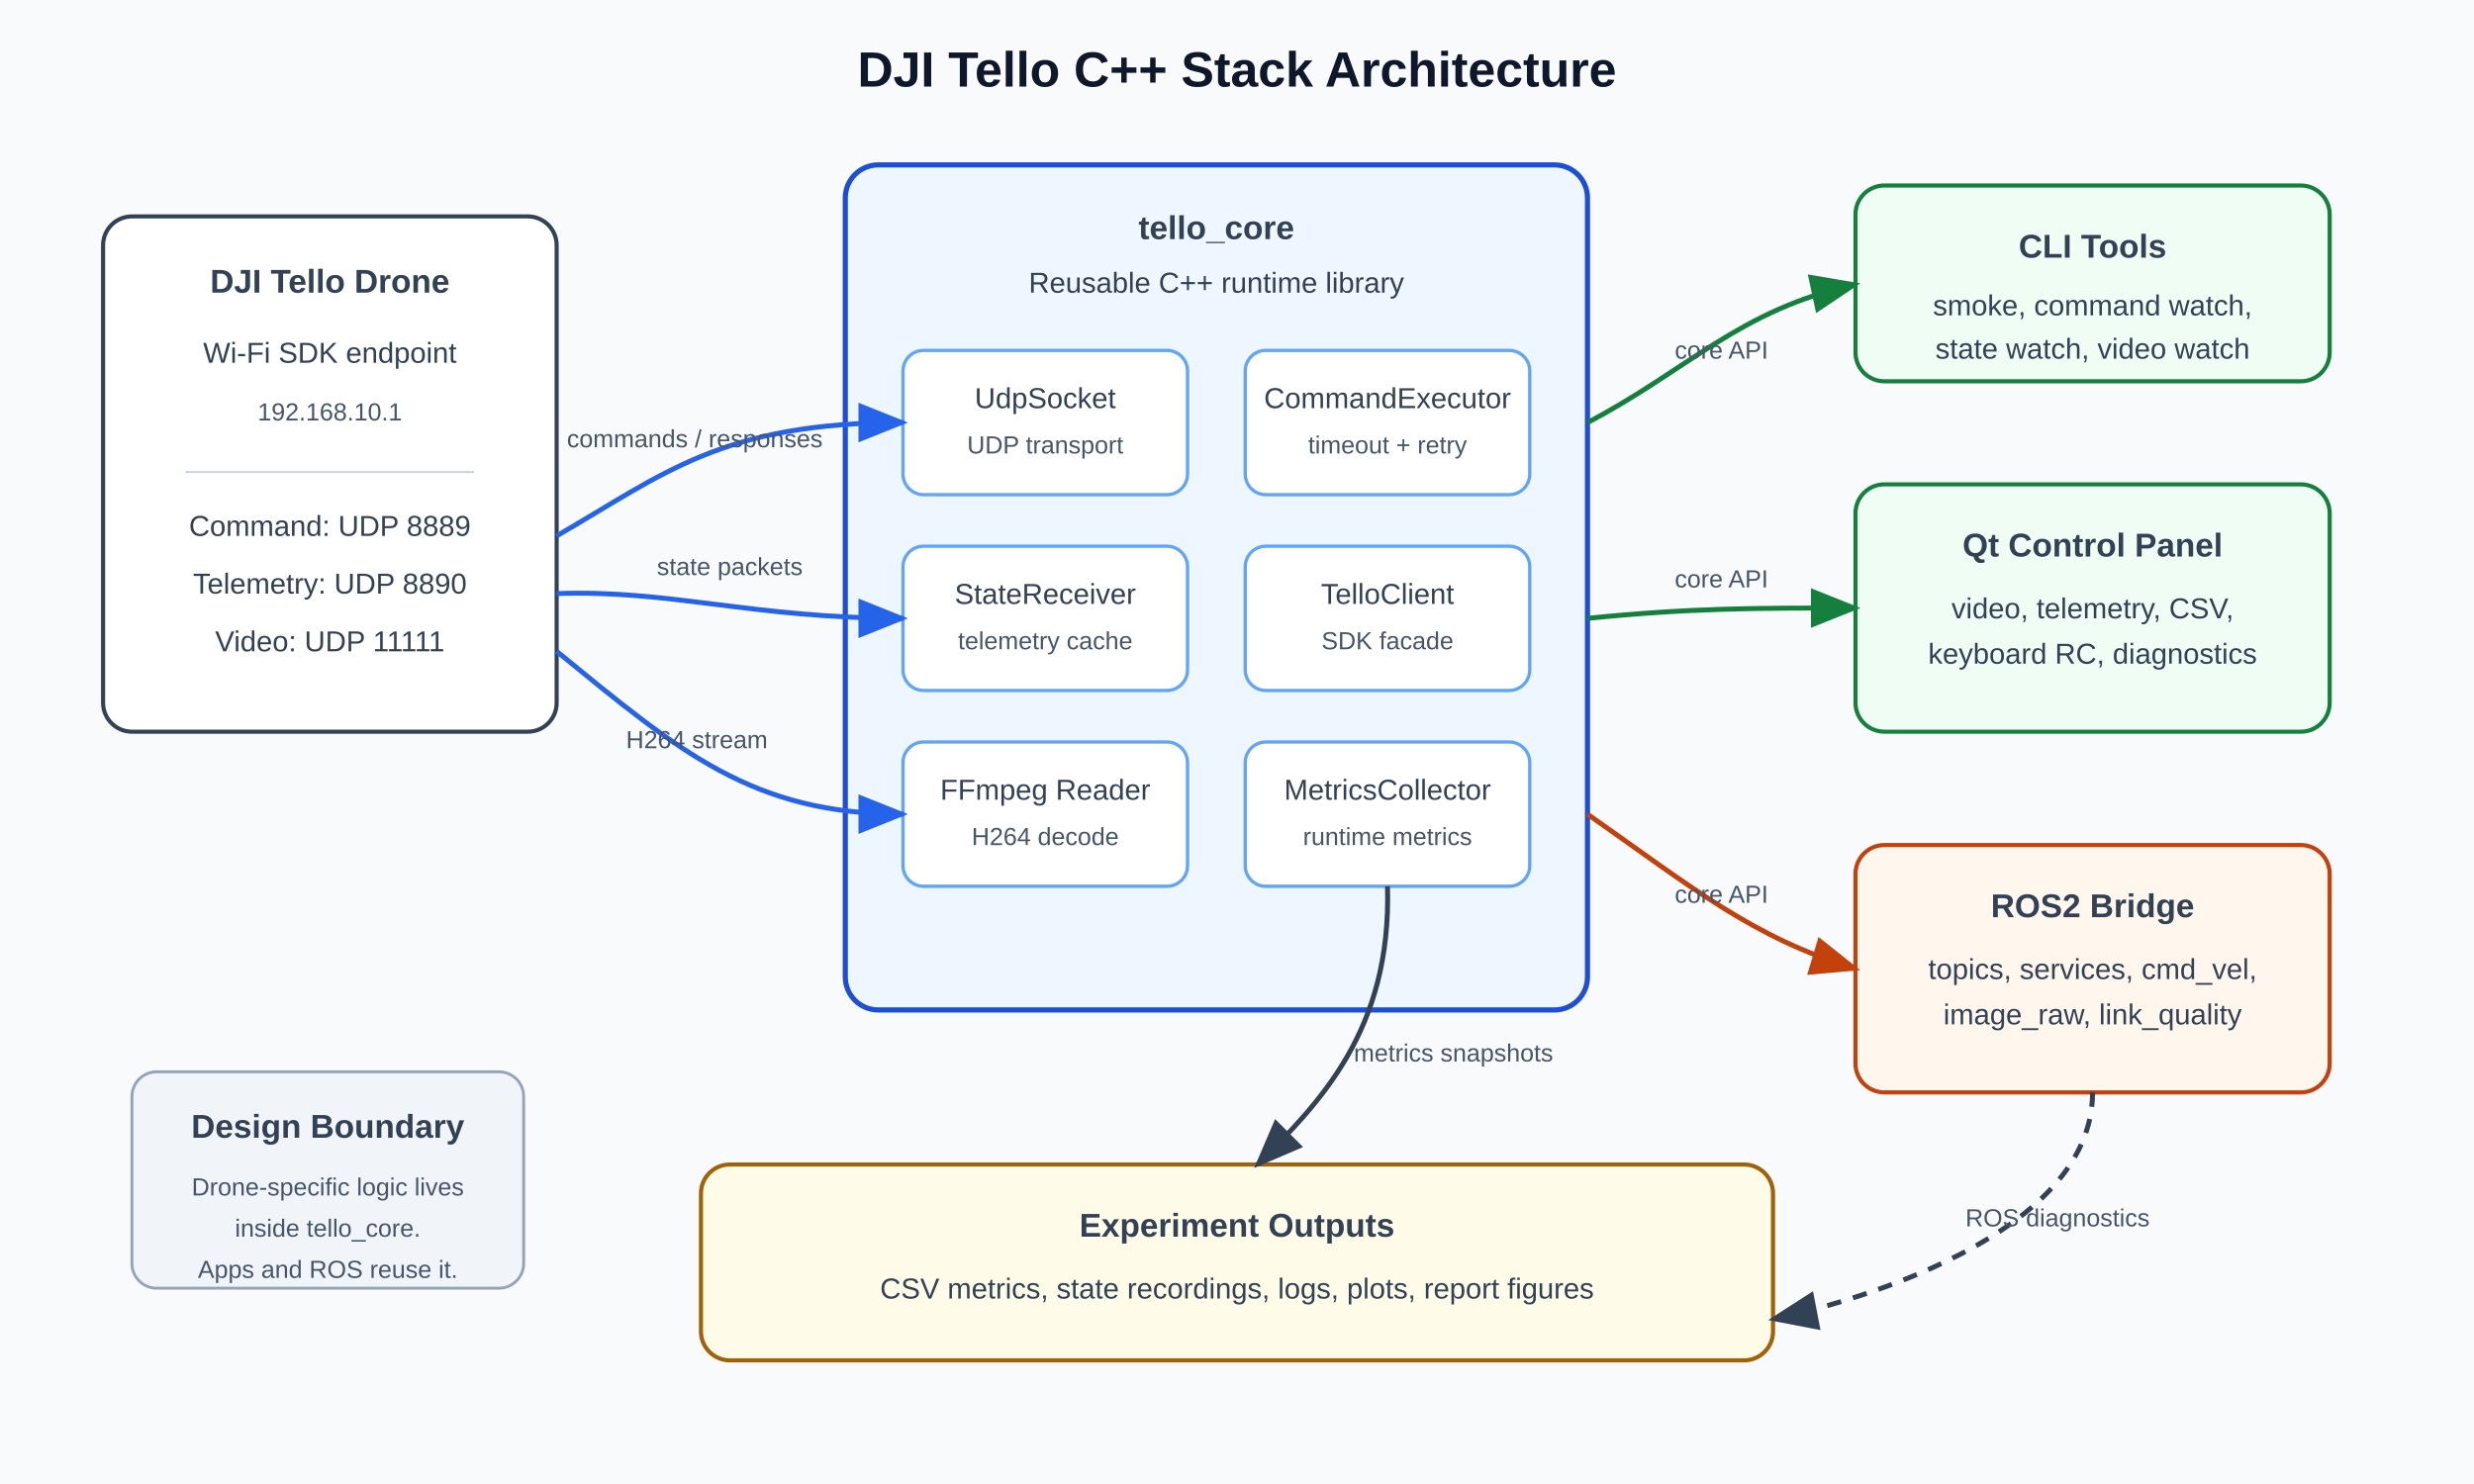
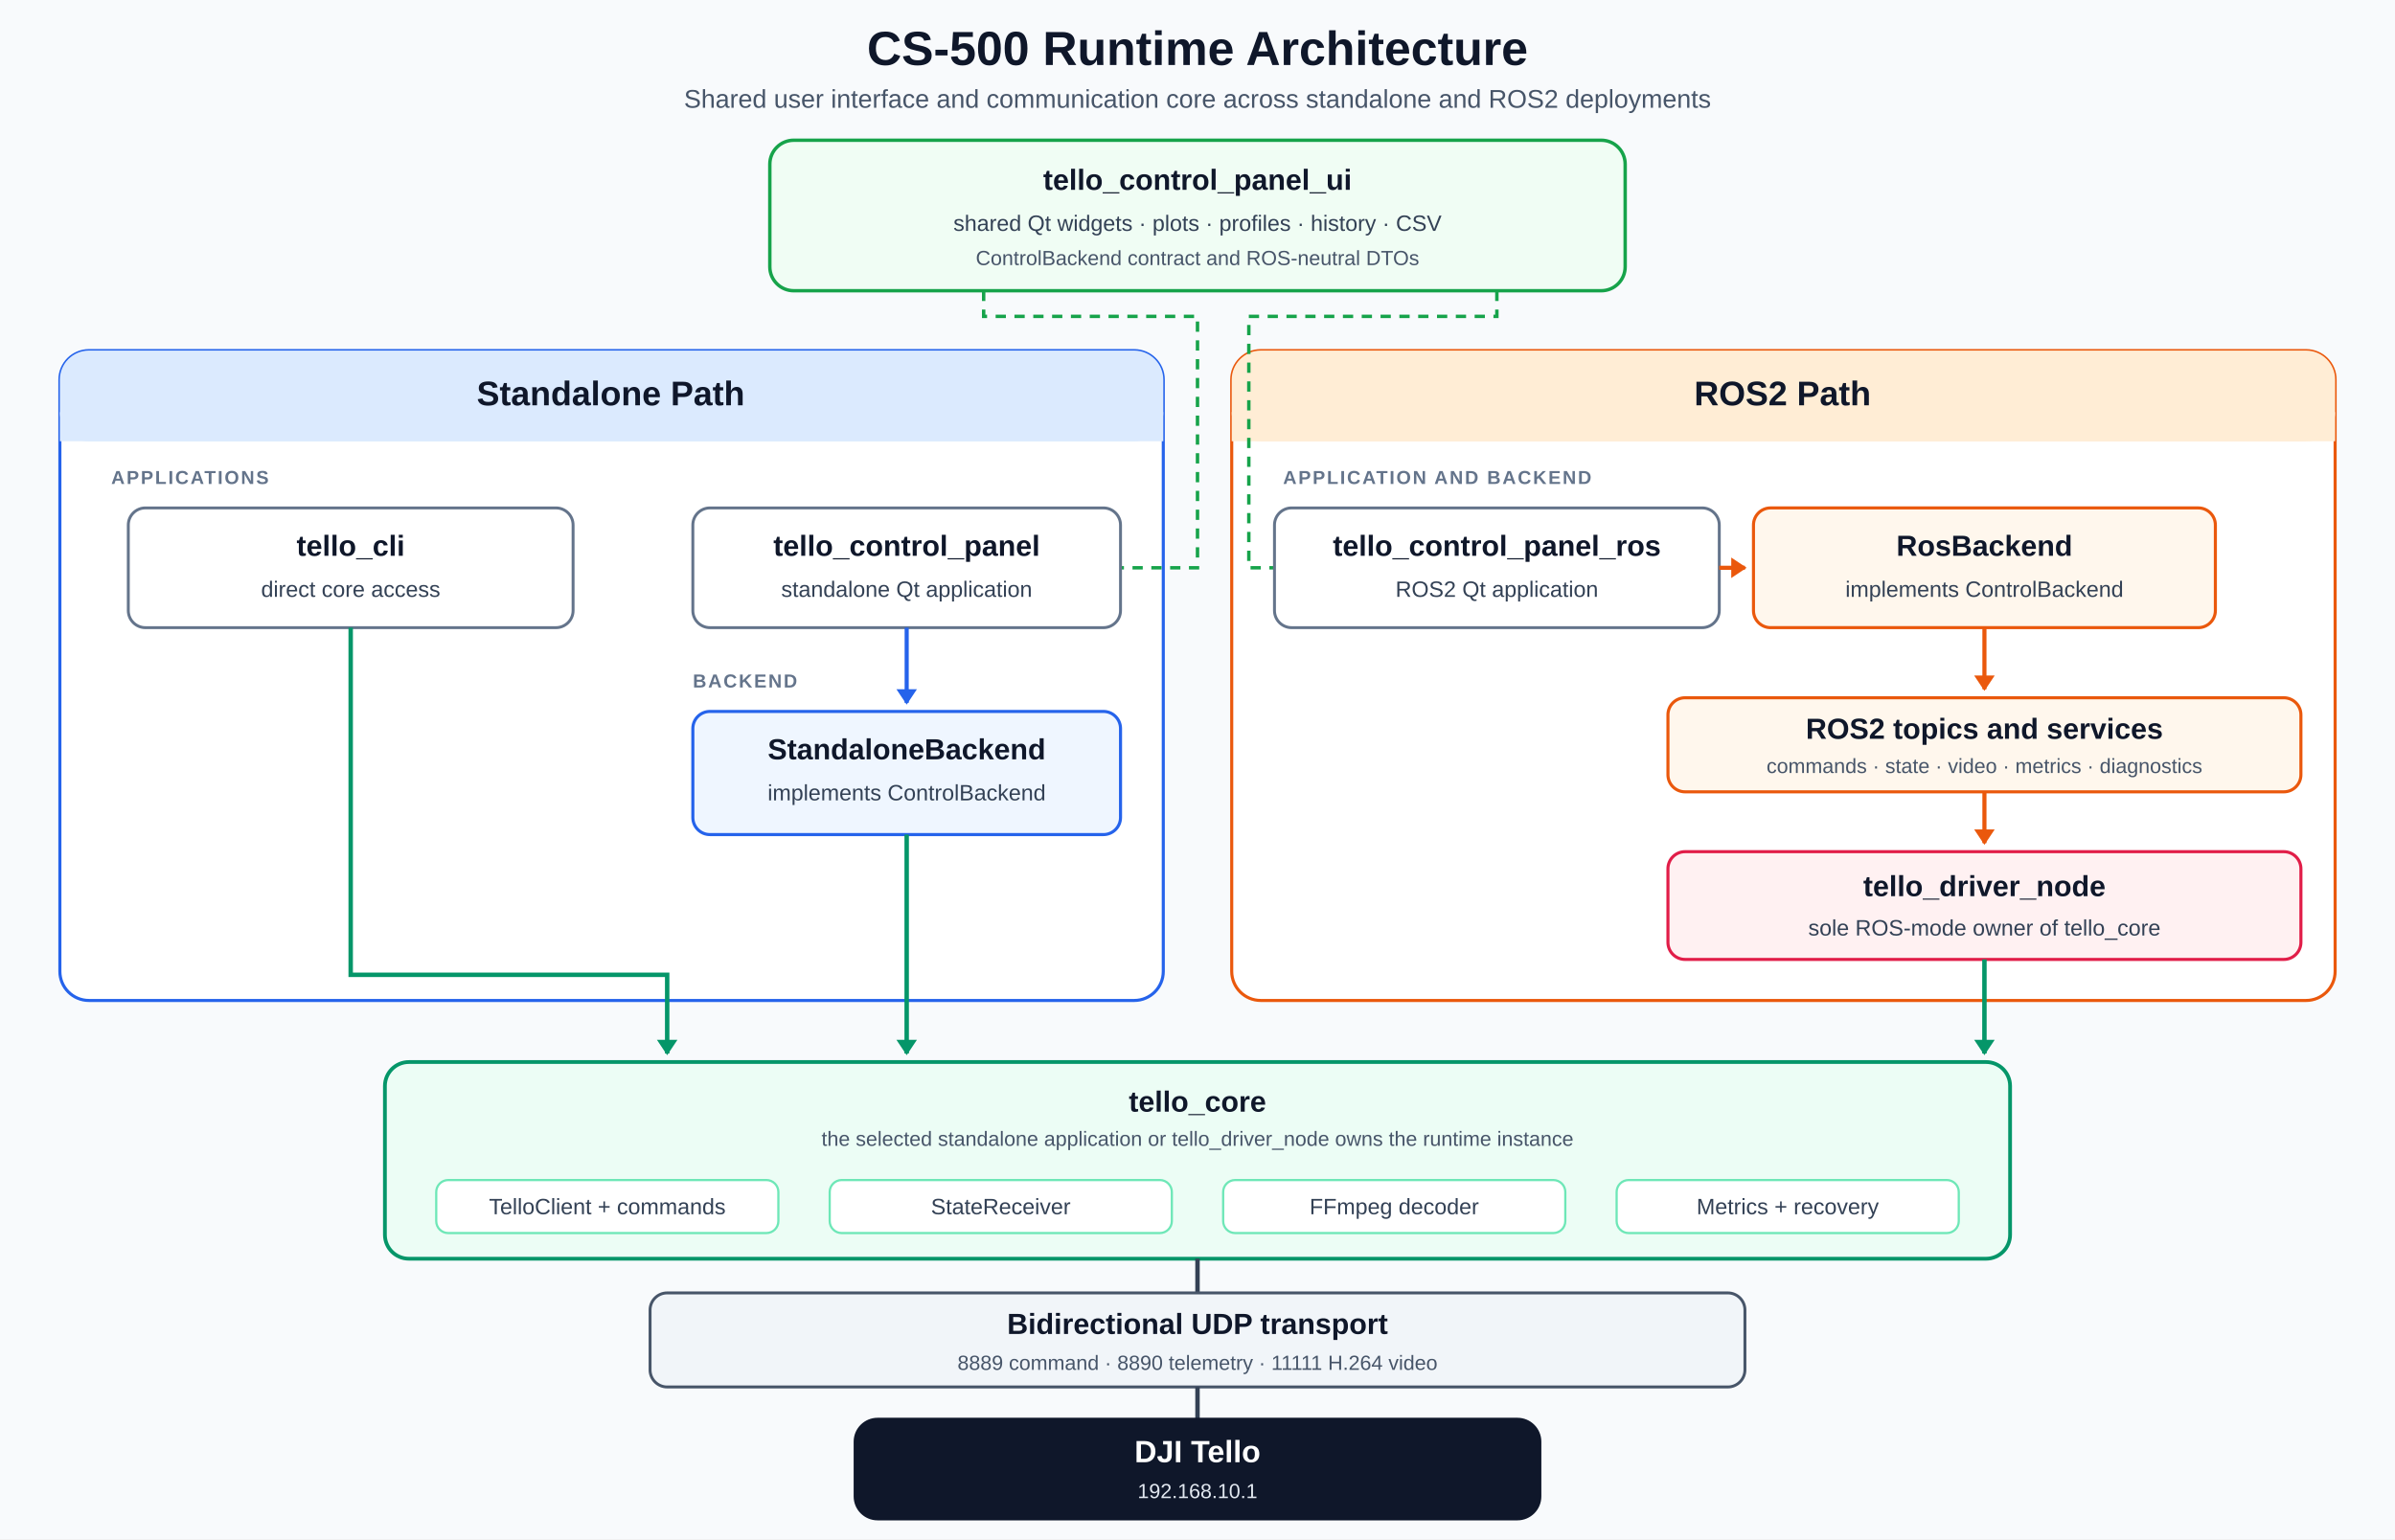
- <svg xmlns="http://www.w3.org/2000/svg" width="1200" height="720" viewBox="0 0 1200 720" role="img" aria-labelledby="title desc">
+ <svg xmlns="http://www.w3.org/2000/svg" width="1400" height="900" viewBox="0 0 1400 900" role="img" aria-labelledby="title desc">
  <defs>
    <style>
-       .bg { fill: #f8fafc; }
-       .panel { fill: #ffffff; stroke: #334155; stroke-width: 2; rx: 14; }
-       .core { fill: #eef6ff; stroke: #1d4ed8; stroke-width: 2.5; rx: 16; }
-       .module { fill: #ffffff; stroke: #60a5fa; stroke-width: 1.6; rx: 10; }
-       .app { fill: #f0fdf4; stroke: #15803d; stroke-width: 2; rx: 14; }
-       .ros { fill: #fff7ed; stroke: #c2410c; stroke-width: 2; rx: 14; }
-       .metrics { fill: #fefce8; stroke: #a16207; stroke-width: 2; rx: 14; }
-       .text { font-family: Arial, Helvetica, sans-serif; fill: #0f172a; font-size: 18px; }
-       .small { font-family: Arial, Helvetica, sans-serif; fill: #334155; font-size: 14px; }
-       .tiny { font-family: Arial, Helvetica, sans-serif; fill: #475569; font-size: 12px; }
-       .title { font-family: Arial, Helvetica, sans-serif; fill: #0f172a; font-size: 24px; font-weight: 700; }
-       .subtitle { font-family: Arial, Helvetica, sans-serif; fill: #334155; font-size: 16px; font-weight: 700; }
-       .arrow { stroke: #334155; stroke-width: 2.4; fill: none; marker-end: url(#arrowhead); }
-       .arrow-blue { stroke: #2563eb; stroke-width: 2.4; fill: none; marker-end: url(#arrowhead-blue); }
-       .arrow-green { stroke: #15803d; stroke-width: 2.4; fill: none; marker-end: url(#arrowhead-green); }
-       .arrow-orange { stroke: #c2410c; stroke-width: 2.4; fill: none; marker-end: url(#arrowhead-orange); }
-       .dash { stroke-dasharray: 7 6; }
+       .page { fill: #f8fafc; }
+       .lane { fill: #ffffff; stroke-width: 1.8; }
+       .lane-standalone { stroke: #2563eb; }
+       .lane-ros { stroke: #ea580c; }
+       .shared-ui { fill: #f0fdf4; stroke: #16a34a; stroke-width: 2; }
+       .app { fill: #ffffff; stroke: #64748b; stroke-width: 1.7; }
+       .standalone { fill: #eff6ff; stroke: #2563eb; stroke-width: 1.8; }
+       .ros { fill: #fff7ed; stroke: #ea580c; stroke-width: 1.8; }
+       .driver { fill: #fff1f2; stroke: #e11d48; stroke-width: 1.8; }
+       .core { fill: #ecfdf5; stroke: #059669; stroke-width: 2.2; }
+       .module { fill: #ffffff; stroke: #6ee7b7; stroke-width: 1.3; }
+       .transport { fill: #f1f5f9; stroke: #475569; stroke-width: 1.7; }
+       .drone { fill: #0f172a; stroke: #0f172a; stroke-width: 2; }
+       .title { font-family: Arial, Helvetica, sans-serif; font-size: 28px; font-weight: 700; fill: #0f172a; }
+       .subtitle { font-family: Arial, Helvetica, sans-serif; font-size: 15px; fill: #475569; }
+       .lane-title { font-family: Arial, Helvetica, sans-serif; font-size: 20px; font-weight: 700; fill: #0f172a; }
+       .heading { font-family: Arial, Helvetica, sans-serif; font-size: 17px; font-weight: 700; fill: #0f172a; }
+       .body { font-family: Arial, Helvetica, sans-serif; font-size: 13px; fill: #334155; }
+       .small { font-family: Arial, Helvetica, sans-serif; font-size: 12px; fill: #475569; }
+       .label { font-family: Arial, Helvetica, sans-serif; font-size: 11px; font-weight: 700; letter-spacing: 1px; fill: #64748b; }
+       .white-heading { font-family: Arial, Helvetica, sans-serif; font-size: 18px; font-weight: 700; fill: #ffffff; }
+       .white-body { font-family: Arial, Helvetica, sans-serif; font-size: 12px; fill: #e2e8f0; }
+       .reuse { stroke: #16a34a; stroke-width: 2; stroke-dasharray: 6 5; fill: none; }
+       .flow-standalone { stroke: #2563eb; stroke-width: 2.4; fill: none; }
+       .flow-ros { stroke: #ea580c; stroke-width: 2.4; fill: none; }
+       .flow-core { stroke: #059669; stroke-width: 2.6; fill: none; }
+       .flow-udp { stroke: #334155; stroke-width: 2.6; fill: none; }
    </style>
-     <marker id="arrowhead" markerWidth="10" markerHeight="8" refX="9" refY="4" orient="auto">
-       <path d="M 0 0 L 10 4 L 0 8 z" fill="#334155" />
-     </marker>
-     <marker id="arrowhead-blue" markerWidth="10" markerHeight="8" refX="9" refY="4" orient="auto">
-       <path d="M 0 0 L 10 4 L 0 8 z" fill="#2563eb" />
-     </marker>
-     <marker id="arrowhead-green" markerWidth="10" markerHeight="8" refX="9" refY="4" orient="auto">
-       <path d="M 0 0 L 10 4 L 0 8 z" fill="#15803d" />
-     </marker>
-     <marker id="arrowhead-orange" markerWidth="10" markerHeight="8" refX="9" refY="4" orient="auto">
-       <path d="M 0 0 L 10 4 L 0 8 z" fill="#c2410c" />
-     </marker>
  </defs>
-   <rect class="bg" x="0" y="0" width="1200" height="720" />
-   <text class="title" x="600" y="42" text-anchor="middle">DJI Tello C++ Stack Architecture</text>
-   <rect class="panel" x="50" y="105" width="220" height="250" />
-   <text class="subtitle" x="160" y="142" text-anchor="middle">DJI Tello Drone</text>
-   <text class="small" x="160" y="176" text-anchor="middle">Wi-Fi SDK endpoint</text>
-   <text class="tiny" x="160" y="204" text-anchor="middle">192.168.10.1</text>
-   <line x1="90" y1="229" x2="230" y2="229" stroke="#cbd5e1" stroke-width="1" />
-   <text class="small" x="160" y="260" text-anchor="middle">Command: UDP 8889</text>
-   <text class="small" x="160" y="288" text-anchor="middle">Telemetry: UDP 8890</text>
-   <text class="small" x="160" y="316" text-anchor="middle">Video: UDP 11111</text>
-   <rect class="core" x="410" y="80" width="360" height="410" />
-   <text class="subtitle" x="590" y="116" text-anchor="middle">tello_core</text>
-   <text class="small" x="590" y="142" text-anchor="middle">Reusable C++ runtime library</text>
-   <rect class="module" x="438" y="170" width="138" height="70" />
-   <text class="small" x="507" y="198" text-anchor="middle">UdpSocket</text>
-   <text class="tiny" x="507" y="220" text-anchor="middle">UDP transport</text>
-   <rect class="module" x="604" y="170" width="138" height="70" />
-   <text class="small" x="673" y="198" text-anchor="middle">CommandExecutor</text>
-   <text class="tiny" x="673" y="220" text-anchor="middle">timeout + retry</text>
-   <rect class="module" x="438" y="265" width="138" height="70" />
-   <text class="small" x="507" y="293" text-anchor="middle">StateReceiver</text>
-   <text class="tiny" x="507" y="315" text-anchor="middle">telemetry cache</text>
-   <rect class="module" x="604" y="265" width="138" height="70" />
-   <text class="small" x="673" y="293" text-anchor="middle">TelloClient</text>
-   <text class="tiny" x="673" y="315" text-anchor="middle">SDK facade</text>
-   <rect class="module" x="438" y="360" width="138" height="70" />
-   <text class="small" x="507" y="388" text-anchor="middle">FFmpeg Reader</text>
-   <text class="tiny" x="507" y="410" text-anchor="middle">H264 decode</text>
-   <rect class="module" x="604" y="360" width="138" height="70" />
-   <text class="small" x="673" y="388" text-anchor="middle">MetricsCollector</text>
-   <text class="tiny" x="673" y="410" text-anchor="middle">runtime metrics</text>
-   <path class="arrow-blue" d="M 270 260 C 322 230, 350 205, 438 205" />
-   <text class="tiny" x="337" y="217" text-anchor="middle">commands / responses</text>
-   <path class="arrow-blue" d="M 270 288 C 325 286, 365 300, 438 300" />
-   <text class="tiny" x="354" y="279" text-anchor="middle">state packets</text>
-   <path class="arrow-blue" d="M 270 316 C 330 365, 365 395, 438 395" />
-   <text class="tiny" x="338" y="363" text-anchor="middle">H264 stream</text>
-   <rect class="app" x="900" y="90" width="230" height="95" />
-   <text class="subtitle" x="1015" y="125" text-anchor="middle">CLI Tools</text>
-   <text class="small" x="1015" y="153" text-anchor="middle">smoke, command watch,</text>
-   <text class="small" x="1015" y="174" text-anchor="middle">state watch, video watch</text>
-   <rect class="app" x="900" y="235" width="230" height="120" />
-   <text class="subtitle" x="1015" y="270" text-anchor="middle">Qt Control Panel</text>
-   <text class="small" x="1015" y="300" text-anchor="middle">video, telemetry, CSV,</text>
-   <text class="small" x="1015" y="322" text-anchor="middle">keyboard RC, diagnostics</text>
-   <rect class="ros" x="900" y="410" width="230" height="120" />
-   <text class="subtitle" x="1015" y="445" text-anchor="middle">ROS2 Bridge</text>
-   <text class="small" x="1015" y="475" text-anchor="middle">topics, services, cmd_vel,</text>
-   <text class="small" x="1015" y="497" text-anchor="middle">image_raw, link_quality</text>
-   <path class="arrow-green" d="M 770 205 C 818 180, 844 150, 900 138" />
-   <path class="arrow-green" d="M 770 300 C 820 295, 850 295, 900 295" />
-   <path class="arrow-orange" d="M 770 395 C 820 430, 850 455, 900 470" />
-   <text class="tiny" x="835" y="174" text-anchor="middle">core API</text>
-   <text class="tiny" x="835" y="285" text-anchor="middle">core API</text>
-   <text class="tiny" x="835" y="438" text-anchor="middle">core API</text>
-   <rect class="metrics" x="340" y="565" width="520" height="95" />
-   <text class="subtitle" x="600" y="600" text-anchor="middle">Experiment Outputs</text>
-   <text class="small" x="600" y="630" text-anchor="middle">CSV metrics, state recordings, logs, plots, report figures</text>
-   <path class="arrow" d="M 673 430 C 675 500, 640 535, 610 565" />
-   <text class="tiny" x="705" y="515" text-anchor="middle">metrics snapshots</text>
-   <path class="arrow dash" d="M 1015 530 C 1015 610, 860 640, 860 640" />
-   <text class="tiny" x="998" y="595" text-anchor="middle">ROS diagnostics</text>
-   <rect x="64" y="520" width="190" height="105" fill="#f1f5f9" stroke="#94a3b8" stroke-width="1.4" rx="12" />
-   <text class="subtitle" x="159" y="552" text-anchor="middle">Design Boundary</text>
-   <text class="tiny" x="159" y="580" text-anchor="middle">Drone-specific logic lives</text>
-   <text class="tiny" x="159" y="600" text-anchor="middle">inside tello_core.</text>
-   <text class="tiny" x="159" y="620" text-anchor="middle">Apps and ROS reuse it.</text>
+   <rect class="page" x="0" y="0" width="1400" height="900" />
+   <text class="title" x="700" y="38" text-anchor="middle">CS-500 Runtime Architecture</text>
+   <text class="subtitle" x="700" y="63" text-anchor="middle">Shared user interface and communication core across standalone and ROS2 deployments</text>
+   <rect class="shared-ui" x="450" y="82" width="500" height="88" rx="14" />
+   <text class="heading" x="700" y="111" text-anchor="middle">tello_control_panel_ui</text>
+   <text class="body" x="700" y="135" text-anchor="middle">shared Qt widgets · plots · profiles · history · CSV</text>
+   <text class="small" x="700" y="155" text-anchor="middle">ControlBackend contract and ROS-neutral DTOs</text>
+   <rect class="lane lane-standalone" x="35" y="205" width="645" height="380" rx="17" />
+   <rect x="35" y="205" width="645" height="53" rx="17" fill="#dbeafe" />
+   <rect x="35" y="241" width="645" height="17" fill="#dbeafe" />
+   <text class="lane-title" x="357" y="237" text-anchor="middle">Standalone Path</text>
+   <rect class="lane lane-ros" x="720" y="205" width="645" height="380" rx="17" />
+   <rect x="720" y="205" width="645" height="53" rx="17" fill="#ffedd5" />
+   <rect x="720" y="241" width="645" height="17" fill="#ffedd5" />
+   <text class="lane-title" x="1042" y="237" text-anchor="middle">ROS2 Path</text>
+   <path class="reuse" d="M575 170 V185 H700 V332 H655" />
+   <path class="reuse" d="M875 170 V185 H730 V332 H745" />
+   <text class="label" x="65" y="283">APPLICATIONS</text>
+   <rect class="app" x="75" y="297" width="260" height="70" rx="10" />
+   <text class="heading" x="205" y="325" text-anchor="middle">tello_cli</text>
+   <text class="body" x="205" y="349" text-anchor="middle">direct core access</text>
+   <rect class="app" x="405" y="297" width="250" height="70" rx="10" />
+   <text class="heading" x="530" y="325" text-anchor="middle">tello_control_panel</text>
+   <text class="body" x="530" y="349" text-anchor="middle">standalone Qt application</text>
+   <path class="flow-standalone" d="M530 367 V411" />
+   <path d="M524 403 L536 403 L530 412 Z" fill="#2563eb" />
+   <text class="label" x="405" y="402">BACKEND</text>
+   <rect class="standalone" x="405" y="416" width="250" height="72" rx="10" />
+   <text class="heading" x="530" y="444" text-anchor="middle">StandaloneBackend</text>
+   <text class="body" x="530" y="468" text-anchor="middle">implements ControlBackend</text>
+   <text class="label" x="750" y="283">APPLICATION AND BACKEND </text>
+   <rect class="app" x="745" y="297" width="260" height="70" rx="10" />
+   <text class="heading" x="875" y="325" text-anchor="middle">tello_control_panel_ros</text>
+   <text class="body" x="875" y="349" text-anchor="middle">ROS2 Qt application</text>
+   <path class="flow-ros" d="M1005 332 H1020" />
+   <path d="M1012 326 L1012 338 L1021 332 Z" fill="#ea580c" />
+   <rect class="ros" x="1025" y="297" width="270" height="70" rx="10" />
+   <text class="heading" x="1160" y="325" text-anchor="middle">RosBackend</text>
+   <text class="body" x="1160" y="349" text-anchor="middle">implements ControlBackend</text>
+   <path class="flow-ros" d="M1160 367 V403" />
+   <path d="M1154 395 L1166 395 L1160 404 Z" fill="#ea580c" />
+   <rect class="ros" x="975" y="408" width="370" height="55" rx="10" />
+   <text class="heading" x="1160" y="432" text-anchor="middle">ROS2 topics and services</text>
+   <text class="small" x="1160" y="452" text-anchor="middle">commands · state · video · metrics · diagnostics</text>
+   <path class="flow-ros" d="M1160 463 V493" />
+   <path d="M1154 485 L1166 485 L1160 494 Z" fill="#ea580c" />
+   <rect class="driver" x="975" y="498" width="370" height="63" rx="10" />
+   <text class="heading" x="1160" y="524" text-anchor="middle">tello_driver_node</text>
+   <text class="body" x="1160" y="547" text-anchor="middle">sole ROS-mode owner of tello_core</text>
+   <path class="flow-core" d="M205 367 V570 H390 V616" />
+   <path class="flow-core" d="M530 488 V616" />
+   <path class="flow-core" d="M1160 561 V616" />
+   <path d="M384 608 L396 608 L390 617 Z" fill="#059669" />
+   <path d="M524 608 L536 608 L530 617 Z" fill="#059669" />
+   <path d="M1154 608 L1166 608 L1160 617 Z" fill="#059669" />
+   <rect class="core" x="225" y="621" width="950" height="115" rx="14" />
+   <text class="heading" x="700" y="650" text-anchor="middle">tello_core</text>
+   <text class="small" x="700" y="670" text-anchor="middle">the selected standalone application or tello_driver_node owns the runtime instance</text>
+   <rect class="module" x="255" y="690" width="200" height="31" rx="7" />
+   <text class="body" x="355" y="710" text-anchor="middle">TelloClient + commands</text>
+   <rect class="module" x="485" y="690" width="200" height="31" rx="7" />
+   <text class="body" x="585" y="710" text-anchor="middle">StateReceiver</text>
+   <rect class="module" x="715" y="690" width="200" height="31" rx="7" />
+   <text class="body" x="815" y="710" text-anchor="middle">FFmpeg decoder</text>
+   <rect class="module" x="945" y="690" width="200" height="31" rx="7" />
+   <text class="body" x="1045" y="710" text-anchor="middle">Metrics + recovery</text>
+   <path class="flow-udp" d="M700 736 V756" />
+   <rect class="transport" x="380" y="756" width="640" height="55" rx="10" />
+   <text class="heading" x="700" y="780" text-anchor="middle">Bidirectional UDP transport</text>
+   <text class="small" x="700" y="801" text-anchor="middle">8889 command · 8890 telemetry · 11111 H.264 video</text>
+   <path class="flow-udp" d="M700 811 V830" />
+   <rect class="drone" x="500" y="830" width="400" height="58" rx="13" />
+   <text class="white-heading" x="700" y="855" text-anchor="middle">DJI Tello</text>
+   <text class="white-body" x="700" y="876" text-anchor="middle">192.168.10.1</text>
</svg>
